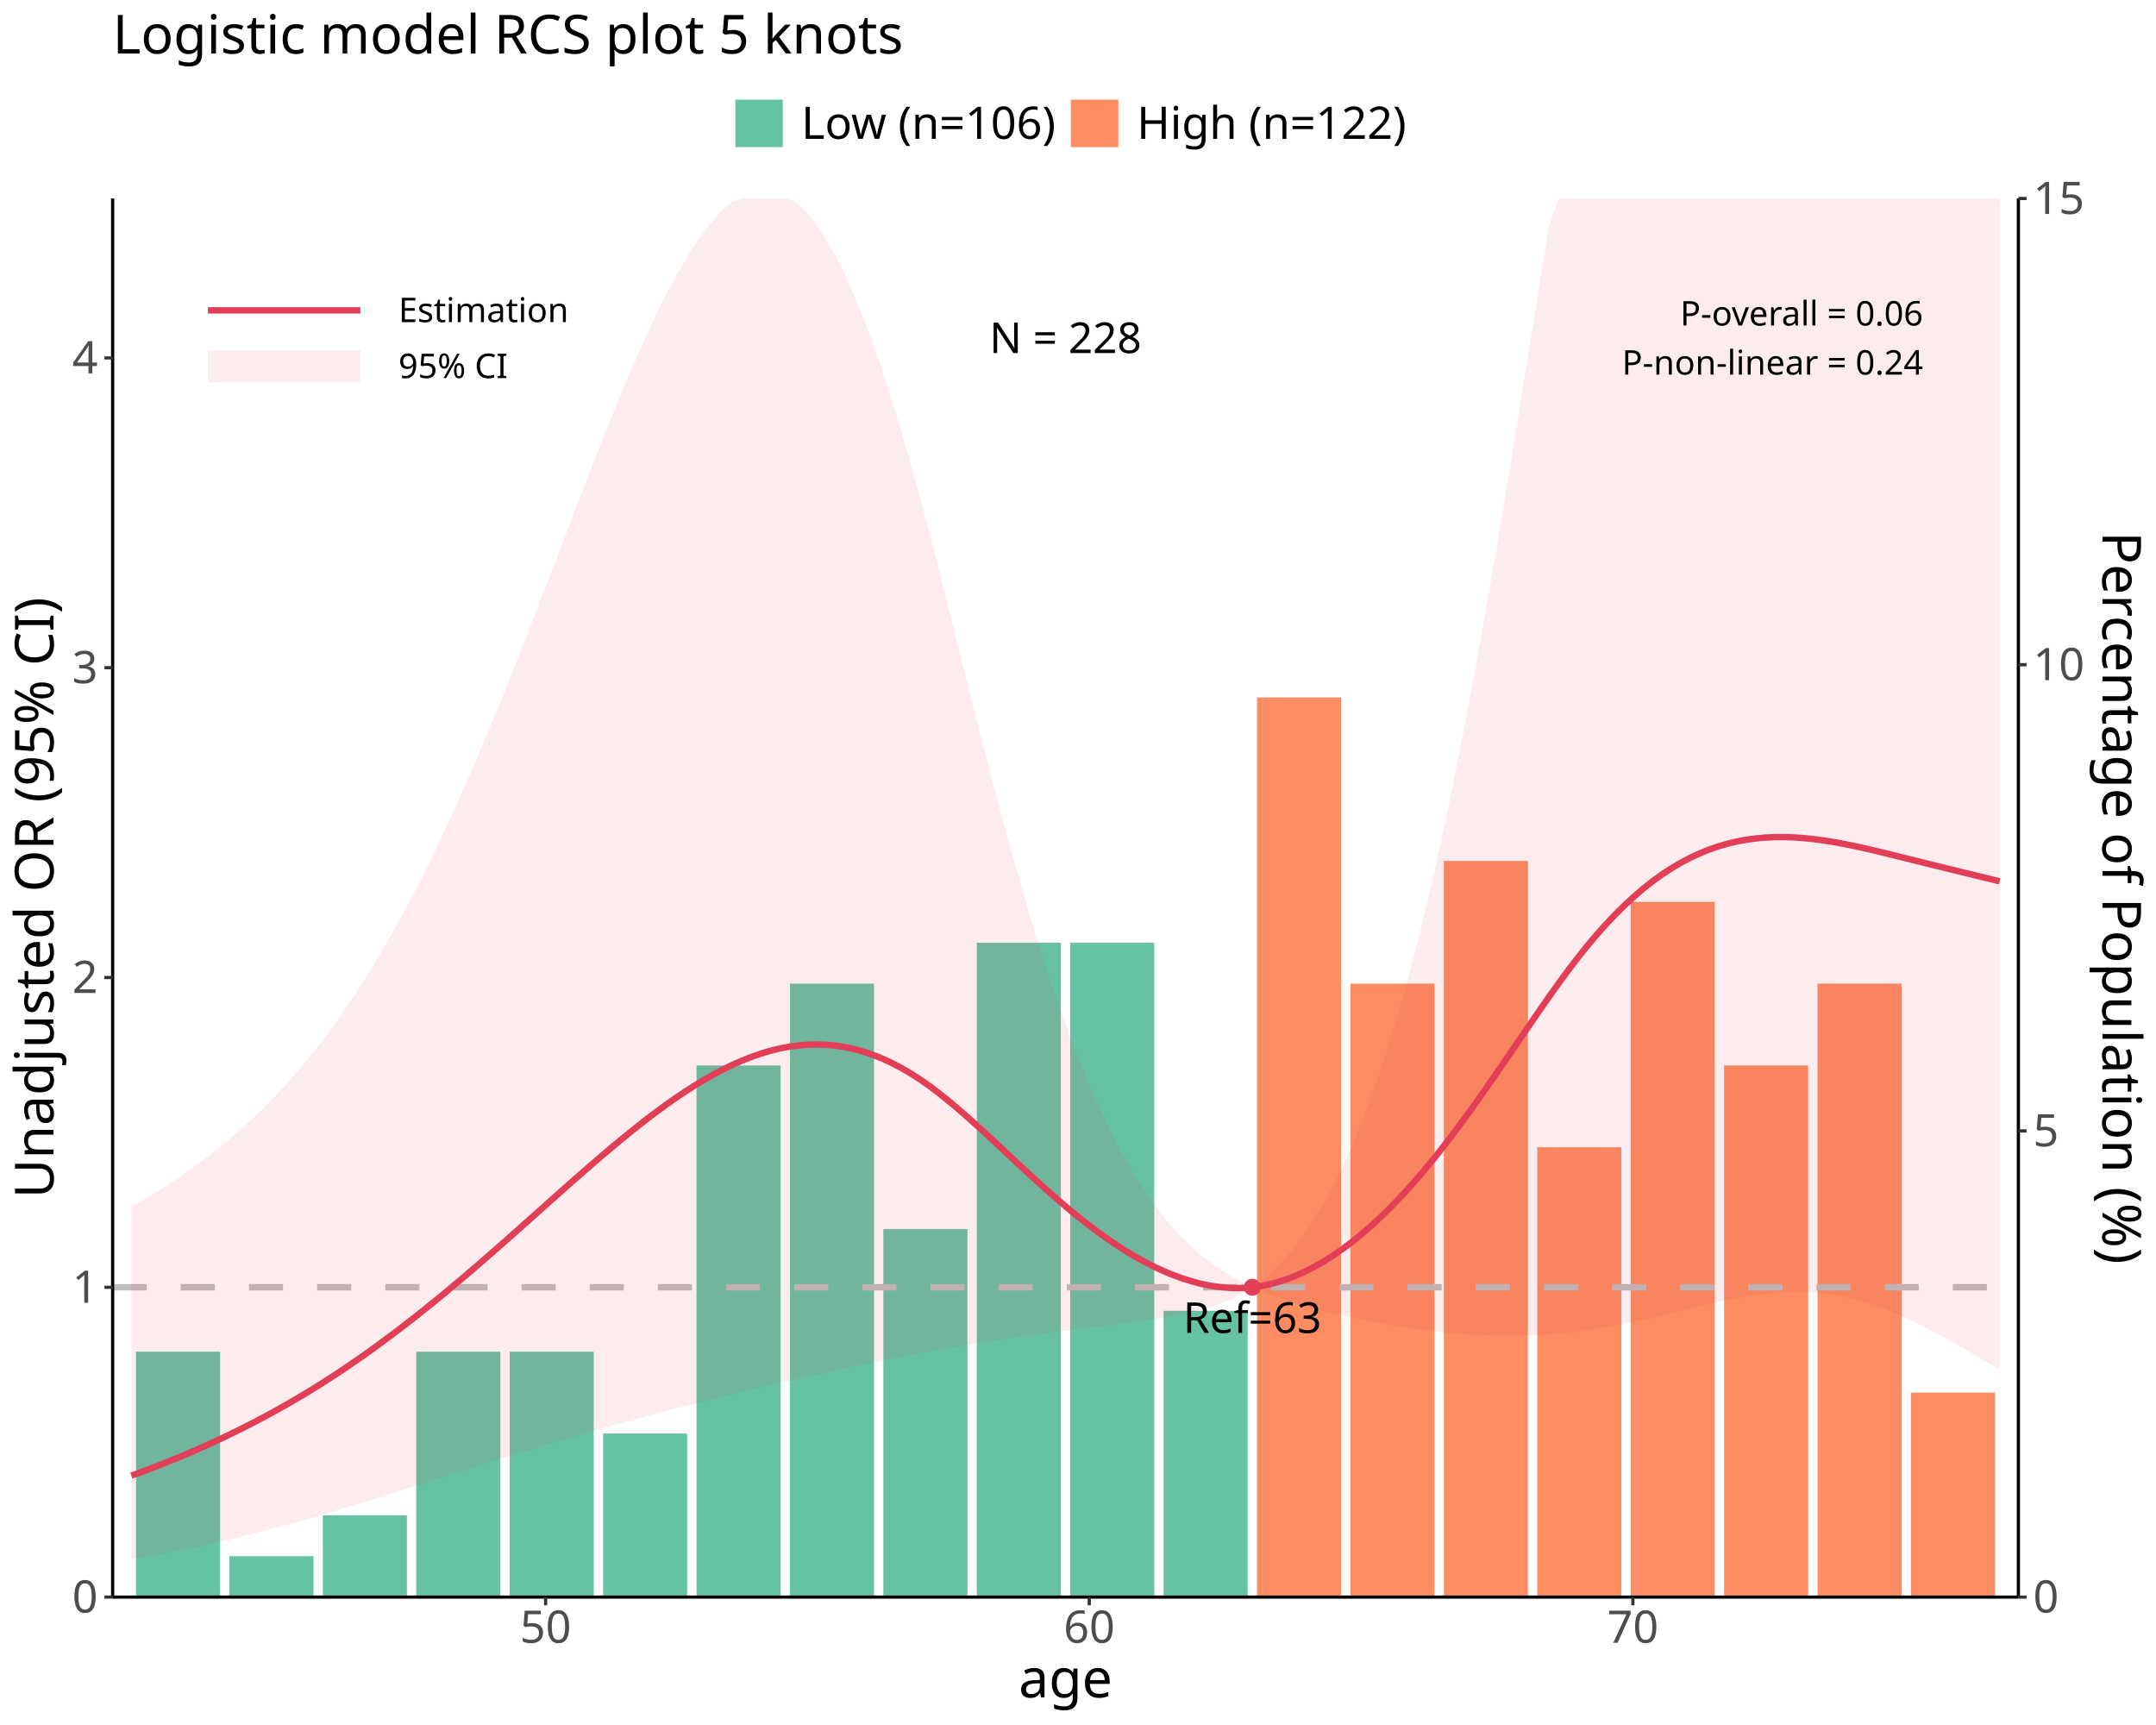
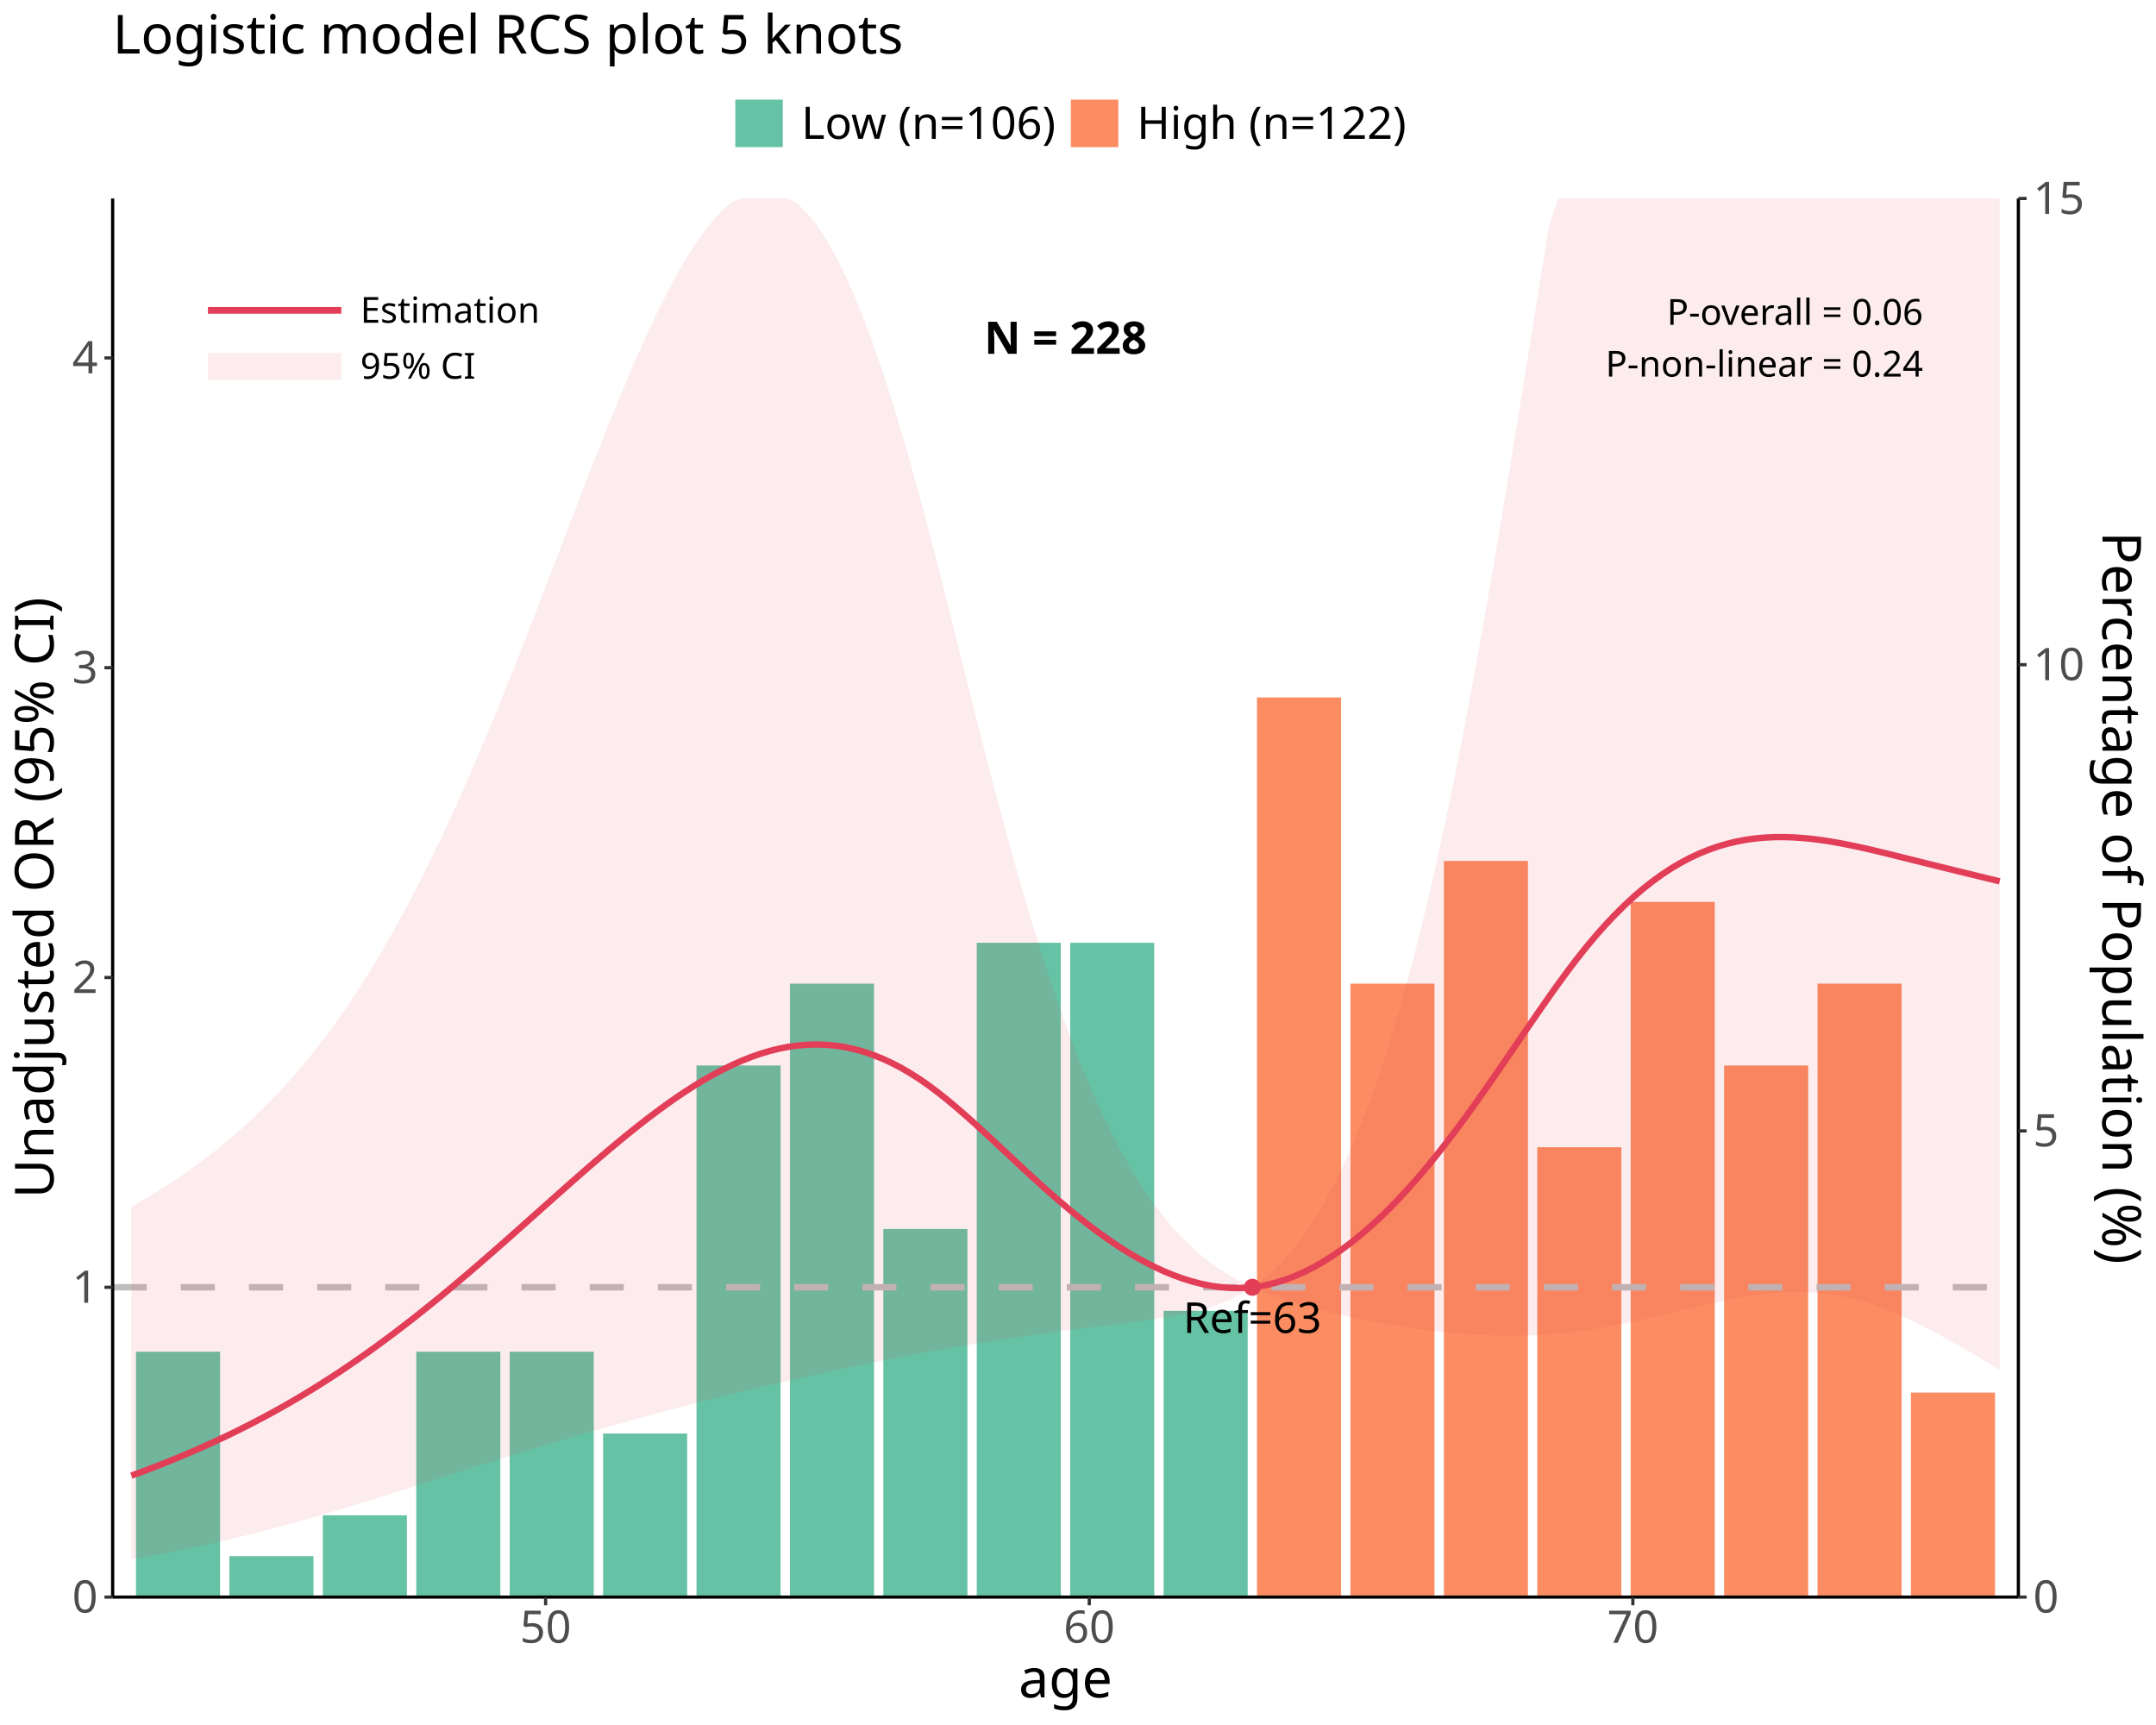
<svg xmlns="http://www.w3.org/2000/svg" class="svglite" data-engine-version="2.0" width="720.00pt" height="576.00pt" viewBox="0 0 720.00 576.00">
  <defs>
    <style type="text/css">
    .svglite line, .svglite polyline, .svglite polygon, .svglite path, .svglite rect, .svglite circle {
      fill: none;
      stroke: #000000;
      stroke-linecap: round;
      stroke-linejoin: round;
      stroke-miterlimit: 10.00;
    }
  </style>
  </defs>
  <rect width="100%" height="100%" style="stroke: none; fill: #FFFFFF;" />
  <defs>
    <clipPath id="cpMC4wMHw3MjAuMDB8MC4wMHw1NzYuMDA=">
      <rect x="0.00" y="0.00" width="720.00" height="576.00" />
    </clipPath>
  </defs>
  <g clip-path="url(#cpMC4wMHw3MjAuMDB8MC4wMHw1NzYuMDA=)">
    <rect x="0.00" y="0.00" width="720.00" height="576.00" style="stroke-width: 1.07; stroke: #FFFFFF; fill: #FFFFFF;" />
  </g>
  <defs>
    <clipPath id="cpMzcuNjJ8Njc0LjA0fDY2LjI4fDUzMy4yOQ==">
      <rect x="37.62" y="66.28" width="636.42" height="467.01" />
    </clipPath>
  </defs>
  <g clip-path="url(#cpMzcuNjJ8Njc0LjA0fDY2LjI4fDUzMy4yOQ==)">
    <rect x="37.62" y="66.28" width="636.42" height="467.01" style="stroke-width: 1.07; stroke: none; fill: #FFFFFF;" />
    <rect x="45.42" y="451.36" width="28.08" height="81.93" style="stroke-width: 1.07; stroke: none; stroke-linecap: butt; stroke-linejoin: miter; fill: #66C2A5;" />
    <rect x="76.61" y="519.63" width="28.08" height="13.66" style="stroke-width: 1.07; stroke: none; stroke-linecap: butt; stroke-linejoin: miter; fill: #66C2A5;" />
    <rect x="107.81" y="505.98" width="28.08" height="27.31" style="stroke-width: 1.07; stroke: none; stroke-linecap: butt; stroke-linejoin: miter; fill: #66C2A5;" />
    <rect x="139.01" y="451.36" width="28.08" height="81.93" style="stroke-width: 1.07; stroke: none; stroke-linecap: butt; stroke-linejoin: miter; fill: #66C2A5;" />
    <rect x="170.21" y="451.36" width="28.08" height="81.93" style="stroke-width: 1.07; stroke: none; stroke-linecap: butt; stroke-linejoin: miter; fill: #66C2A5;" />
    <rect x="201.40" y="478.67" width="28.08" height="54.62" style="stroke-width: 1.07; stroke: none; stroke-linecap: butt; stroke-linejoin: miter; fill: #66C2A5;" />
    <rect x="232.60" y="355.77" width="28.08" height="177.52" style="stroke-width: 1.07; stroke: none; stroke-linecap: butt; stroke-linejoin: miter; fill: #66C2A5;" />
    <rect x="263.80" y="328.46" width="28.08" height="204.83" style="stroke-width: 1.07; stroke: none; stroke-linecap: butt; stroke-linejoin: miter; fill: #66C2A5;" />
    <rect x="294.99" y="410.39" width="28.08" height="122.90" style="stroke-width: 1.07; stroke: none; stroke-linecap: butt; stroke-linejoin: miter; fill: #66C2A5;" />
    <rect x="326.19" y="314.81" width="28.08" height="218.48" style="stroke-width: 1.07; stroke: none; stroke-linecap: butt; stroke-linejoin: miter; fill: #66C2A5;" />
    <rect x="357.39" y="314.81" width="28.08" height="218.48" style="stroke-width: 1.07; stroke: none; stroke-linecap: butt; stroke-linejoin: miter; fill: #66C2A5;" />
    <rect x="388.59" y="437.70" width="28.08" height="95.59" style="stroke-width: 1.07; stroke: none; stroke-linecap: butt; stroke-linejoin: miter; fill: #66C2A5;" />
    <rect x="419.78" y="232.87" width="28.08" height="300.41" style="stroke-width: 1.07; stroke: none; stroke-linecap: butt; stroke-linejoin: miter; fill: #FC8D62;" />
    <rect x="450.98" y="328.46" width="28.08" height="204.83" style="stroke-width: 1.07; stroke: none; stroke-linecap: butt; stroke-linejoin: miter; fill: #FC8D62;" />
    <rect x="482.18" y="287.49" width="28.08" height="245.79" style="stroke-width: 1.07; stroke: none; stroke-linecap: butt; stroke-linejoin: miter; fill: #FC8D62;" />
    <rect x="513.37" y="383.08" width="28.08" height="150.21" style="stroke-width: 1.07; stroke: none; stroke-linecap: butt; stroke-linejoin: miter; fill: #FC8D62;" />
    <rect x="544.57" y="301.15" width="28.08" height="232.14" style="stroke-width: 1.07; stroke: none; stroke-linecap: butt; stroke-linejoin: miter; fill: #FC8D62;" />
    <rect x="575.77" y="355.77" width="28.08" height="177.52" style="stroke-width: 1.07; stroke: none; stroke-linecap: butt; stroke-linejoin: miter; fill: #FC8D62;" />
    <rect x="606.97" y="328.46" width="28.08" height="204.83" style="stroke-width: 1.07; stroke: none; stroke-linecap: butt; stroke-linejoin: miter; fill: #FC8D62;" />
    <rect x="638.16" y="465.01" width="28.08" height="68.28" style="stroke-width: 1.07; stroke: none; stroke-linecap: butt; stroke-linejoin: miter; fill: #FC8D62;" />
    <line x1="37.62" y1="429.84" x2="674.04" y2="429.84" style="stroke-width: 2.13; stroke: #BEBEBE; stroke-dasharray: 11.38,11.38; stroke-linecap: butt;" />
    <circle cx="418.22" cy="429.84" r="2.49" style="stroke-width: 0.71; stroke: #E23E57; fill: #E23E57;" />
    <polygon points="43.86,402.94 46.99,401.15 50.13,399.30 53.26,397.37 56.40,395.37 59.53,393.30 62.67,391.13 65.81,388.88 68.94,386.54 72.08,384.10 75.21,381.56 78.35,378.90 81.48,376.13 84.62,373.24 87.75,370.22 90.89,367.06 94.02,363.75 97.16,360.29 100.29,356.67 103.43,352.88 106.57,348.92 109.70,344.78 112.84,340.45 115.97,335.94 119.11,331.23 122.24,326.33 125.38,321.22 128.51,315.92 131.65,310.41 134.78,304.69 137.92,298.77 141.05,292.64 144.19,286.31 147.33,279.78 150.46,273.05 153.60,266.13 156.73,259.03 159.87,251.76 163.00,244.31 166.14,236.72 169.27,228.99 172.41,221.13 175.54,213.16 178.68,205.11 181.81,196.99 184.95,188.82 188.09,180.64 191.22,172.46 194.36,164.32 197.49,156.24 200.63,148.26 203.76,140.42 206.90,132.74 210.03,125.26 213.17,118.02 216.30,111.06 219.44,104.42 222.57,98.13 225.71,92.24 228.85,86.79 231.98,81.81 235.12,77.35 238.25,73.43 241.39,70.11 244.52,67.40 247.66,66.28 250.79,66.28 253.93,66.28 257.06,66.28 260.20,66.28 263.33,66.28 266.47,68.13 269.61,71.27 272.74,75.20 275.88,79.91 279.01,85.41 282.15,91.66 285.28,98.67 288.42,106.39 291.55,114.82 294.69,123.91 297.82,133.63 300.96,143.94 304.09,154.79 307.23,166.14 310.37,177.92 313.50,190.07 316.64,202.44 319.77,214.94 322.91,227.45 326.04,239.88 329.18,252.14 332.31,264.16 335.45,275.88 338.58,287.24 341.72,298.21 344.85,308.75 347.99,318.83 351.13,328.44 354.26,337.55 357.40,346.18 360.53,354.31 363.67,361.94 366.80,369.09 369.94,375.75 373.07,381.95 376.21,387.70 379.34,393.00 382.48,397.89 385.61,402.36 388.75,406.45 391.89,410.17 395.02,413.54 398.16,416.58 401.29,419.32 404.43,421.78 407.56,423.98 410.70,425.94 413.83,427.70 416.97,429.26 420.10,428.52 423.24,426.01 426.37,423.11 429.51,419.79 432.65,416.03 435.78,411.80 438.92,407.08 442.05,401.84 445.19,396.04 448.32,389.67 451.46,382.70 454.59,375.08 457.73,366.80 460.86,357.83 464.00,348.14 467.13,337.69 470.27,326.48 473.41,314.49 476.54,301.69 479.68,288.09 482.81,273.69 485.95,258.49 489.08,242.52 492.22,225.83 495.35,208.44 498.49,190.44 501.62,171.91 504.76,152.93 507.89,133.65 511.03,114.19 514.17,94.72 517.30,75.41 520.44,66.28 523.57,66.28 526.71,66.28 529.84,66.28 532.98,66.28 536.11,66.28 539.25,66.28 542.38,66.28 545.52,66.28 548.65,66.28 551.79,66.28 554.93,66.28 558.06,66.28 561.20,66.28 564.33,66.28 567.47,66.28 570.60,66.28 573.74,66.28 576.87,66.28 580.01,66.28 583.14,66.28 586.28,66.28 589.41,66.28 592.55,66.28 595.69,66.28 598.82,66.28 601.96,66.28 605.09,66.28 608.23,66.28 611.36,66.28 614.50,66.28 617.63,66.28 620.77,66.28 623.90,66.28 627.04,66.28 630.17,66.28 633.31,66.28 636.45,66.28 639.58,66.28 642.72,66.28 645.85,66.28 648.99,66.28 652.12,66.28 655.26,66.28 658.39,66.28 661.53,66.28 664.66,66.28 667.80,66.28 667.80,457.42 664.66,455.53 661.53,453.64 658.39,451.78 655.26,449.95 652.12,448.16 648.99,446.41 645.85,444.71 642.72,443.08 639.58,441.52 636.45,440.04 633.31,438.65 630.17,437.36 627.04,436.18 623.90,435.12 620.77,434.19 617.63,433.39 614.50,432.73 611.36,432.20 608.23,431.80 605.09,431.54 601.96,431.41 598.82,431.40 595.69,431.51 592.55,431.73 589.41,432.04 586.28,432.45 583.14,432.93 580.01,433.48 576.87,434.09 573.74,434.75 570.60,435.44 567.47,436.17 564.33,436.91 561.20,437.66 558.06,438.42 554.93,439.17 551.79,439.90 548.65,440.62 545.52,441.31 542.38,441.97 539.25,442.60 536.11,443.18 532.98,443.71 529.84,444.19 526.71,444.62 523.57,444.99 520.44,445.30 517.30,445.56 514.17,445.75 511.03,445.90 507.89,445.98 504.76,446.02 501.62,446.01 498.49,445.94 495.35,445.83 492.22,445.67 489.08,445.47 485.95,445.22 482.81,444.93 479.68,444.60 476.54,444.23 473.41,443.82 470.27,443.37 467.13,442.89 464.00,442.37 460.86,441.81 457.73,441.22 454.59,440.60 451.46,439.94 448.32,439.25 445.19,438.51 442.05,437.74 438.92,436.92 435.78,436.06 432.65,435.13 429.51,434.15 426.37,433.09 423.24,431.93 420.10,430.67 416.97,430.66 413.83,432.47 410.70,434.00 407.56,435.30 404.43,436.40 401.29,437.34 398.16,438.14 395.02,438.84 391.89,439.45 388.75,440.00 385.61,440.49 382.48,440.95 379.34,441.38 376.21,441.78 373.07,442.18 369.94,442.56 366.80,442.95 363.67,443.33 360.53,443.72 357.40,444.11 354.26,444.51 351.13,444.92 347.99,445.34 344.85,445.77 341.72,446.22 338.58,446.67 335.45,447.14 332.31,447.62 329.18,448.11 326.04,448.61 322.91,449.13 319.77,449.65 316.64,450.20 313.50,450.75 310.37,451.32 307.23,451.90 304.09,452.49 300.96,453.09 297.82,453.71 294.69,454.33 291.55,454.96 288.42,455.61 285.28,456.26 282.15,456.92 279.01,457.59 275.88,458.27 272.74,458.96 269.61,459.66 266.47,460.36 263.33,461.07 260.20,461.79 257.06,462.52 253.93,463.26 250.79,464.01 247.66,464.76 244.52,465.53 241.39,466.30 238.25,467.08 235.12,467.87 231.98,468.66 228.85,469.47 225.71,470.29 222.57,471.11 219.44,471.94 216.30,472.78 213.17,473.64 210.03,474.50 206.90,475.36 203.76,476.24 200.63,477.13 197.49,478.03 194.36,478.93 191.22,479.85 188.09,480.77 184.95,481.70 181.81,482.64 178.68,483.59 175.54,484.54 172.41,485.51 169.27,486.48 166.14,487.45 163.00,488.44 159.87,489.42 156.73,490.42 153.60,491.41 150.46,492.41 147.33,493.41 144.19,494.42 141.05,495.42 137.92,496.42 134.78,497.42 131.65,498.41 128.51,499.40 125.38,500.39 122.24,501.36 119.11,502.33 115.97,503.29 112.84,504.24 109.70,505.18 106.57,506.10 103.43,507.00 100.29,507.90 97.16,508.77 94.02,509.63 90.89,510.46 87.75,511.28 84.62,512.08 81.48,512.86 78.35,513.63 75.21,514.37 72.08,515.09 68.94,515.79 65.81,516.47 62.67,517.13 59.53,517.77 56.40,518.39 53.26,518.99 50.13,519.57 46.99,520.13 43.86,520.68 " style="stroke-width: 0.00; stroke: none; stroke-linecap: butt; fill: #E23E57; fill-opacity: 0.10;" />
    <polyline points="43.86,402.94 46.99,401.15 50.13,399.30 53.26,397.37 56.40,395.37 59.53,393.30 62.67,391.13 65.81,388.88 68.94,386.54 72.08,384.10 75.21,381.56 78.35,378.90 81.48,376.13 84.62,373.24 87.75,370.22 90.89,367.06 94.02,363.75 97.16,360.29 100.29,356.67 103.43,352.88 106.57,348.92 109.70,344.78 112.84,340.45 115.97,335.94 119.11,331.23 122.24,326.33 125.38,321.22 128.51,315.92 131.65,310.41 134.78,304.69 137.92,298.77 141.05,292.64 144.19,286.31 147.33,279.78 150.46,273.05 153.60,266.13 156.73,259.03 159.87,251.76 163.00,244.31 166.14,236.72 169.27,228.99 172.41,221.13 175.54,213.16 178.68,205.11 181.81,196.99 184.95,188.82 188.09,180.64 191.22,172.46 194.36,164.32 197.49,156.24 200.63,148.26 203.76,140.42 206.90,132.74 210.03,125.26 213.17,118.02 216.30,111.06 219.44,104.42 222.57,98.13 225.71,92.24 228.85,86.79 231.98,81.81 235.12,77.35 238.25,73.43 241.39,70.11 244.52,67.40 247.66,66.28 250.79,66.28 253.93,66.28 257.06,66.28 260.20,66.28 263.33,66.28 266.47,68.13 269.61,71.27 272.74,75.20 275.88,79.91 279.01,85.41 282.15,91.66 285.28,98.67 288.42,106.39 291.55,114.82 294.69,123.91 297.82,133.63 300.96,143.94 304.09,154.79 307.23,166.14 310.37,177.92 313.50,190.07 316.64,202.44 319.77,214.94 322.91,227.45 326.04,239.88 329.18,252.14 332.31,264.16 335.45,275.88 338.58,287.24 341.72,298.21 344.85,308.75 347.99,318.83 351.13,328.44 354.26,337.55 357.40,346.18 360.53,354.31 363.67,361.94 366.80,369.09 369.94,375.75 373.07,381.95 376.21,387.70 379.34,393.00 382.48,397.89 385.61,402.36 388.75,406.45 391.89,410.17 395.02,413.54 398.16,416.58 401.29,419.32 404.43,421.78 407.56,423.98 410.70,425.94 413.83,427.70 416.97,429.26 420.10,428.52 423.24,426.01 426.37,423.11 429.51,419.79 432.65,416.03 435.78,411.80 438.92,407.08 442.05,401.84 445.19,396.04 448.32,389.67 451.46,382.70 454.59,375.08 457.73,366.80 460.86,357.83 464.00,348.14 467.13,337.69 470.27,326.48 473.41,314.49 476.54,301.69 479.68,288.09 482.81,273.69 485.95,258.49 489.08,242.52 492.22,225.83 495.35,208.44 498.49,190.44 501.62,171.91 504.76,152.93 507.89,133.65 511.03,114.19 514.17,94.72 517.30,75.41 520.44,66.28 523.57,66.28 526.71,66.28 529.84,66.28 532.98,66.28 536.11,66.28 539.25,66.28 542.38,66.28 545.52,66.28 548.65,66.28 551.79,66.28 554.93,66.28 558.06,66.28 561.20,66.28 564.33,66.28 567.47,66.28 570.60,66.28 573.74,66.28 576.87,66.28 580.01,66.28 583.14,66.28 586.28,66.28 589.41,66.28 592.55,66.28 595.69,66.28 598.82,66.28 601.96,66.28 605.09,66.28 608.23,66.28 611.36,66.28 614.50,66.28 617.63,66.28 620.77,66.28 623.90,66.28 627.04,66.28 630.17,66.28 633.31,66.28 636.45,66.28 639.58,66.28 642.72,66.28 645.85,66.28 648.99,66.28 652.12,66.28 655.26,66.28 658.39,66.28 661.53,66.28 664.66,66.28 667.80,66.28 " style="stroke-width: 1.07; stroke: none; stroke-linecap: butt;" />
    <polyline points="667.80,457.42 664.66,455.53 661.53,453.64 658.39,451.78 655.26,449.95 652.12,448.16 648.99,446.41 645.85,444.71 642.72,443.08 639.58,441.52 636.45,440.04 633.31,438.65 630.17,437.36 627.04,436.18 623.90,435.12 620.77,434.19 617.63,433.39 614.50,432.73 611.36,432.20 608.23,431.80 605.09,431.54 601.96,431.41 598.82,431.40 595.69,431.51 592.55,431.73 589.41,432.04 586.28,432.45 583.14,432.93 580.01,433.48 576.87,434.09 573.74,434.75 570.60,435.44 567.47,436.17 564.33,436.91 561.20,437.66 558.06,438.42 554.93,439.17 551.79,439.90 548.65,440.62 545.52,441.31 542.38,441.97 539.25,442.60 536.11,443.18 532.98,443.71 529.84,444.19 526.71,444.62 523.57,444.99 520.44,445.30 517.30,445.56 514.17,445.75 511.03,445.90 507.89,445.98 504.76,446.02 501.62,446.01 498.49,445.94 495.35,445.83 492.22,445.67 489.08,445.47 485.95,445.22 482.81,444.93 479.68,444.60 476.54,444.23 473.41,443.82 470.27,443.37 467.13,442.89 464.00,442.37 460.86,441.81 457.73,441.22 454.59,440.60 451.46,439.94 448.32,439.25 445.19,438.51 442.05,437.74 438.92,436.92 435.78,436.06 432.65,435.13 429.51,434.15 426.37,433.09 423.24,431.93 420.10,430.67 416.97,430.66 413.83,432.47 410.70,434.00 407.56,435.30 404.43,436.40 401.29,437.34 398.16,438.14 395.02,438.84 391.89,439.45 388.75,440.00 385.61,440.49 382.48,440.95 379.34,441.38 376.21,441.78 373.07,442.18 369.94,442.56 366.80,442.95 363.67,443.33 360.53,443.72 357.40,444.11 354.26,444.51 351.13,444.92 347.99,445.34 344.85,445.77 341.72,446.22 338.58,446.67 335.45,447.14 332.31,447.62 329.18,448.11 326.04,448.61 322.91,449.13 319.77,449.65 316.64,450.20 313.50,450.75 310.37,451.32 307.23,451.90 304.09,452.49 300.96,453.09 297.82,453.71 294.69,454.33 291.55,454.96 288.42,455.61 285.28,456.26 282.15,456.92 279.01,457.59 275.88,458.27 272.74,458.96 269.61,459.66 266.47,460.36 263.33,461.07 260.20,461.79 257.06,462.52 253.93,463.26 250.79,464.01 247.66,464.76 244.52,465.53 241.39,466.30 238.25,467.08 235.12,467.87 231.98,468.66 228.85,469.47 225.71,470.29 222.57,471.11 219.44,471.94 216.30,472.78 213.17,473.64 210.03,474.50 206.90,475.36 203.76,476.24 200.63,477.13 197.49,478.03 194.36,478.93 191.22,479.85 188.09,480.77 184.95,481.70 181.81,482.64 178.68,483.59 175.54,484.54 172.41,485.51 169.27,486.48 166.14,487.45 163.00,488.44 159.87,489.42 156.73,490.42 153.60,491.41 150.46,492.41 147.33,493.41 144.19,494.42 141.05,495.42 137.92,496.42 134.78,497.42 131.65,498.41 128.51,499.40 125.38,500.39 122.24,501.36 119.11,502.33 115.97,503.29 112.84,504.24 109.70,505.18 106.57,506.10 103.43,507.00 100.29,507.90 97.16,508.77 94.02,509.63 90.89,510.46 87.75,511.28 84.62,512.08 81.48,512.86 78.35,513.63 75.21,514.37 72.08,515.09 68.94,515.79 65.81,516.47 62.67,517.13 59.53,517.77 56.40,518.39 53.26,518.99 50.13,519.57 46.99,520.13 43.86,520.68 " style="stroke-width: 1.07; stroke: none; stroke-linecap: butt;" />
    <text x="418.22" y="445.08" text-anchor="middle" style="font-size: 14.23px; font-family: sans;" textLength="46.28px" lengthAdjust="spacingAndGlyphs">Ref=63</text>
    <polyline points="43.86,492.74 46.99,491.60 50.13,490.42 53.26,489.21 56.40,487.96 59.53,486.68 62.67,485.36 65.81,484.01 68.94,482.61 72.08,481.18 75.21,479.71 78.35,478.19 81.48,476.63 84.62,475.03 87.75,473.39 90.89,471.69 94.02,469.95 97.16,468.16 100.29,466.32 103.43,464.43 106.57,462.48 109.70,460.49 112.84,458.45 115.97,456.35 119.11,454.20 122.24,452.01 125.38,449.76 128.51,447.46 131.65,445.12 134.78,442.73 137.92,440.30 141.05,437.82 144.19,435.30 147.33,432.75 150.46,430.15 153.60,427.52 156.73,424.86 159.87,422.16 163.00,419.44 166.14,416.70 169.27,413.94 172.41,411.16 175.54,408.37 178.68,405.58 181.81,402.78 184.95,399.98 188.09,397.20 191.22,394.42 194.36,391.67 197.49,388.94 200.63,386.24 203.76,383.58 206.90,380.97 210.03,378.40 213.17,375.90 216.30,373.46 219.44,371.09 222.57,368.80 225.71,366.59 228.85,364.49 231.98,362.48 235.12,360.58 238.25,358.80 241.39,357.14 244.52,355.61 247.66,354.22 250.79,352.97 253.93,351.87 257.06,350.93 260.20,350.15 263.33,349.54 266.47,349.11 269.61,348.84 272.74,348.76 275.88,348.87 279.01,349.16 282.15,349.64 285.28,350.32 288.42,351.18 291.55,352.25 294.69,353.50 297.82,354.95 300.96,356.58 304.09,358.41 307.23,360.42 310.37,362.61 313.50,364.98 316.64,367.49 319.77,370.12 322.91,372.85 326.04,375.66 329.18,378.53 332.31,381.44 335.45,384.37 338.58,387.30 341.72,390.22 344.85,393.11 347.99,395.96 351.13,398.75 354.26,401.47 357.40,404.12 360.53,406.67 363.67,409.14 366.80,411.49 369.94,413.74 373.07,415.86 376.21,417.87 379.34,419.74 382.48,421.47 385.61,423.06 388.75,424.51 391.89,425.80 395.02,426.94 398.16,427.91 401.29,428.72 404.43,429.35 407.56,429.79 410.70,430.05 413.83,430.11 416.97,429.96 420.10,429.60 423.24,429.01 426.37,428.22 429.51,427.21 432.65,426.01 435.78,424.60 438.92,423.01 442.05,421.22 445.19,419.24 448.32,417.07 451.46,414.72 454.59,412.19 457.73,409.48 460.86,406.60 464.00,403.54 467.13,400.31 470.27,396.92 473.41,393.37 476.54,389.67 479.68,385.82 482.81,381.83 485.95,377.72 489.08,373.49 492.22,369.16 495.35,364.73 498.49,360.24 501.62,355.69 504.76,351.10 507.89,346.50 511.03,341.91 514.17,337.35 517.30,332.86 520.44,328.46 523.57,324.18 526.71,320.06 529.84,316.13 532.98,312.39 536.11,308.86 539.25,305.54 542.38,302.42 545.52,299.52 548.65,296.82 551.79,294.34 554.93,292.07 558.06,290.01 561.20,288.14 564.33,286.48 567.47,285.02 570.60,283.74 573.74,282.65 576.87,281.73 580.01,280.98 583.14,280.40 586.28,279.97 589.41,279.68 592.55,279.53 595.69,279.51 598.82,279.61 601.96,279.82 605.09,280.12 608.23,280.52 611.36,281.00 614.50,281.55 617.63,282.16 620.77,282.82 623.90,283.52 627.04,284.26 630.17,285.02 633.31,285.80 636.45,286.58 639.58,287.36 642.72,288.14 645.85,288.92 648.99,289.69 652.12,290.46 655.26,291.23 658.39,291.99 661.53,292.76 664.66,293.52 667.80,294.28 " style="stroke-width: 2.13; stroke: #E23E57; stroke-linecap: butt;" />
-     <text x="355.83" y="117.88" text-anchor="middle" style="font-size: 14.23px; font-family: sans;" textLength="50.23px" lengthAdjust="spacingAndGlyphs">N = 228</text>
-     <line x1="69.44" y1="103.64" x2="120.35" y2="103.64" style="stroke-width: 2.13; stroke: #E23E57; stroke-linecap: butt;" />
-     <line x1="69.44" y1="122.32" x2="120.35" y2="122.32" style="stroke-width: 10.67; stroke: #E23E57; stroke-opacity: 0.10; stroke-linecap: butt;" />
-     <text x="133.08" y="107.56" style="font-size: 11.38px; font-family: sans;" textLength="53.14px" lengthAdjust="spacingAndGlyphs">Estimation</text>
-     <text x="133.08" y="126.24" style="font-size: 11.38px; font-family: sans;" textLength="37.33px" lengthAdjust="spacingAndGlyphs">95% CI</text>
-     <text x="642.22" y="108.70" text-anchor="end" style="font-size: 11.38px; font-family: sans;" textLength="80.04px" lengthAdjust="spacingAndGlyphs">P-overall = 0.06</text>
-     <text x="642.22" y="125.09" text-anchor="end" style="font-size: 11.38px; font-family: sans;" textLength="97.12px" lengthAdjust="spacingAndGlyphs">P-non-linear = 0.24</text>
+     <text x="355.83" y="118.14" text-anchor="middle" style="font-size: 15.00px; font-weight: bold; font-family: sans;" textLength="52.97px" lengthAdjust="spacingAndGlyphs">N = 228</text>
+     <line x1="69.44" y1="103.64" x2="113.99" y2="103.64" style="stroke-width: 2.25; stroke: #E23E57; stroke-linecap: butt;" />
+     <line x1="69.44" y1="122.32" x2="113.99" y2="122.32" style="stroke-width: 9.00; stroke: #E23E57; stroke-opacity: 0.098; stroke-linecap: butt;" />
+     <text x="120.35" y="107.77" style="font-size: 12.00px; font-family: sans;" textLength="56.03px" lengthAdjust="spacingAndGlyphs">Estimation</text>
+     <text x="120.35" y="126.45" style="font-size: 12.00px; font-family: sans;" textLength="39.36px" lengthAdjust="spacingAndGlyphs">95% CI</text>
+     <text x="642.22" y="108.47" text-anchor="end" style="font-size: 12.00px; font-family: sans;" textLength="84.39px" lengthAdjust="spacingAndGlyphs">P-overall = 0.06</text>
+     <text x="642.22" y="125.75" text-anchor="end" style="font-size: 12.00px; font-family: sans;" textLength="102.41px" lengthAdjust="spacingAndGlyphs">P-non-linear = 0.24</text>
  </g>
  <g clip-path="url(#cpMC4wMHw3MjAuMDB8MC4wMHw1NzYuMDA=)">
    <polyline points="37.62,533.29 37.62,66.28 " style="stroke-width: 1.07; stroke-linecap: butt;" />
    <text x="32.69" y="538.45" text-anchor="end" style="font-size: 15.00px; fill: #4D4D4D; font-family: sans;" textLength="8.34px" lengthAdjust="spacingAndGlyphs">0</text>
    <text x="32.69" y="435.01" text-anchor="end" style="font-size: 15.00px; fill: #4D4D4D; font-family: sans;" textLength="8.34px" lengthAdjust="spacingAndGlyphs">1</text>
    <text x="32.69" y="331.56" text-anchor="end" style="font-size: 15.00px; fill: #4D4D4D; font-family: sans;" textLength="8.34px" lengthAdjust="spacingAndGlyphs">2</text>
    <text x="32.69" y="228.12" text-anchor="end" style="font-size: 15.00px; fill: #4D4D4D; font-family: sans;" textLength="8.34px" lengthAdjust="spacingAndGlyphs">3</text>
    <text x="32.69" y="124.67" text-anchor="end" style="font-size: 15.00px; fill: #4D4D4D; font-family: sans;" textLength="8.34px" lengthAdjust="spacingAndGlyphs">4</text>
    <polyline points="34.88,533.29 37.62,533.29 " style="stroke-width: 1.07; stroke: #333333; stroke-linecap: butt;" />
    <polyline points="34.88,429.84 37.62,429.84 " style="stroke-width: 1.07; stroke: #333333; stroke-linecap: butt;" />
    <polyline points="34.88,326.40 37.62,326.40 " style="stroke-width: 1.07; stroke: #333333; stroke-linecap: butt;" />
    <polyline points="34.88,222.95 37.62,222.95 " style="stroke-width: 1.07; stroke: #333333; stroke-linecap: butt;" />
    <polyline points="34.88,119.51 37.62,119.51 " style="stroke-width: 1.07; stroke: #333333; stroke-linecap: butt;" />
    <polyline points="674.04,533.29 674.04,66.28 " style="stroke-width: 1.07; stroke-linecap: butt;" />
    <polyline points="676.78,533.29 674.04,533.29 " style="stroke-width: 1.07; stroke: #333333; stroke-linecap: butt;" />
    <polyline points="676.78,377.62 674.04,377.62 " style="stroke-width: 1.07; stroke: #333333; stroke-linecap: butt;" />
    <polyline points="676.78,221.95 674.04,221.95 " style="stroke-width: 1.07; stroke: #333333; stroke-linecap: butt;" />
    <polyline points="676.78,66.28 674.04,66.28 " style="stroke-width: 1.07; stroke: #333333; stroke-linecap: butt;" />
    <text x="678.97" y="538.45" style="font-size: 15.00px; fill: #4D4D4D; font-family: sans;" textLength="8.34px" lengthAdjust="spacingAndGlyphs">0</text>
    <text x="678.97" y="382.78" style="font-size: 15.00px; fill: #4D4D4D; font-family: sans;" textLength="8.34px" lengthAdjust="spacingAndGlyphs">5</text>
    <text x="678.97" y="227.11" style="font-size: 15.00px; fill: #4D4D4D; font-family: sans;" textLength="16.69px" lengthAdjust="spacingAndGlyphs">10</text>
    <text x="678.97" y="71.44" style="font-size: 15.00px; fill: #4D4D4D; font-family: sans;" textLength="16.69px" lengthAdjust="spacingAndGlyphs">15</text>
    <polyline points="37.62,533.29 674.04,533.29 " style="stroke-width: 1.07; stroke-linecap: butt;" />
    <polyline points="182.21,536.03 182.21,533.29 " style="stroke-width: 1.07; stroke: #333333; stroke-linecap: butt;" />
    <polyline points="363.76,536.03 363.76,533.29 " style="stroke-width: 1.07; stroke: #333333; stroke-linecap: butt;" />
    <polyline points="545.30,536.03 545.30,533.29 " style="stroke-width: 1.07; stroke: #333333; stroke-linecap: butt;" />
    <text x="182.21" y="548.54" text-anchor="middle" style="font-size: 15.00px; fill: #4D4D4D; font-family: sans;" textLength="16.69px" lengthAdjust="spacingAndGlyphs">50</text>
    <text x="363.76" y="548.54" text-anchor="middle" style="font-size: 15.00px; fill: #4D4D4D; font-family: sans;" textLength="16.69px" lengthAdjust="spacingAndGlyphs">60</text>
    <text x="545.30" y="548.54" text-anchor="middle" style="font-size: 15.00px; fill: #4D4D4D; font-family: sans;" textLength="16.69px" lengthAdjust="spacingAndGlyphs">70</text>
    <text x="355.83" y="566.78" text-anchor="middle" style="font-size: 18.00px; font-family: sans;" textLength="30.03px" lengthAdjust="spacingAndGlyphs">age</text>
    <text transform="translate(17.87,299.78) rotate(-90)" text-anchor="middle" style="font-size: 18.00px; font-family: sans;" textLength="199.11px" lengthAdjust="spacingAndGlyphs">Unadjusted OR (95% CI)</text>
    <text transform="translate(702.13,299.78) rotate(90)" text-anchor="middle" style="font-size: 18.00px; font-family: sans;" textLength="235.16px" lengthAdjust="spacingAndGlyphs">Percentage of Population (%)</text>
    <rect x="239.37" y="27.08" width="232.92" height="28.24" style="stroke-width: 1.07; stroke: none; fill: #FFFFFF;" />
    <rect x="244.85" y="32.56" width="17.28" height="17.28" style="stroke-width: 1.07; stroke: none; fill: #FFFFFF;" />
    <rect x="245.56" y="33.27" width="15.86" height="15.86" style="stroke-width: 1.07; stroke: none; stroke-linecap: butt; stroke-linejoin: miter; fill: #66C2A5;" />
    <rect x="356.90" y="32.56" width="17.28" height="17.28" style="stroke-width: 1.07; stroke: none; fill: #FFFFFF;" />
    <rect x="357.61" y="33.27" width="15.86" height="15.86" style="stroke-width: 1.07; stroke: none; stroke-linecap: butt; stroke-linejoin: miter; fill: #FC8D62;" />
    <text x="267.61" y="46.36" style="font-size: 15.00px; font-family: sans;" textLength="83.82px" lengthAdjust="spacingAndGlyphs">Low (n=106)</text>
    <text x="379.66" y="46.36" style="font-size: 15.00px; font-family: sans;" textLength="87.15px" lengthAdjust="spacingAndGlyphs">High (n=122)</text>
    <text x="37.62" y="17.87" style="font-size: 18.00px; font-family: sans;" textLength="255.16px" lengthAdjust="spacingAndGlyphs">Logistic model RCS plot 5 knots</text>
  </g>
</svg>
